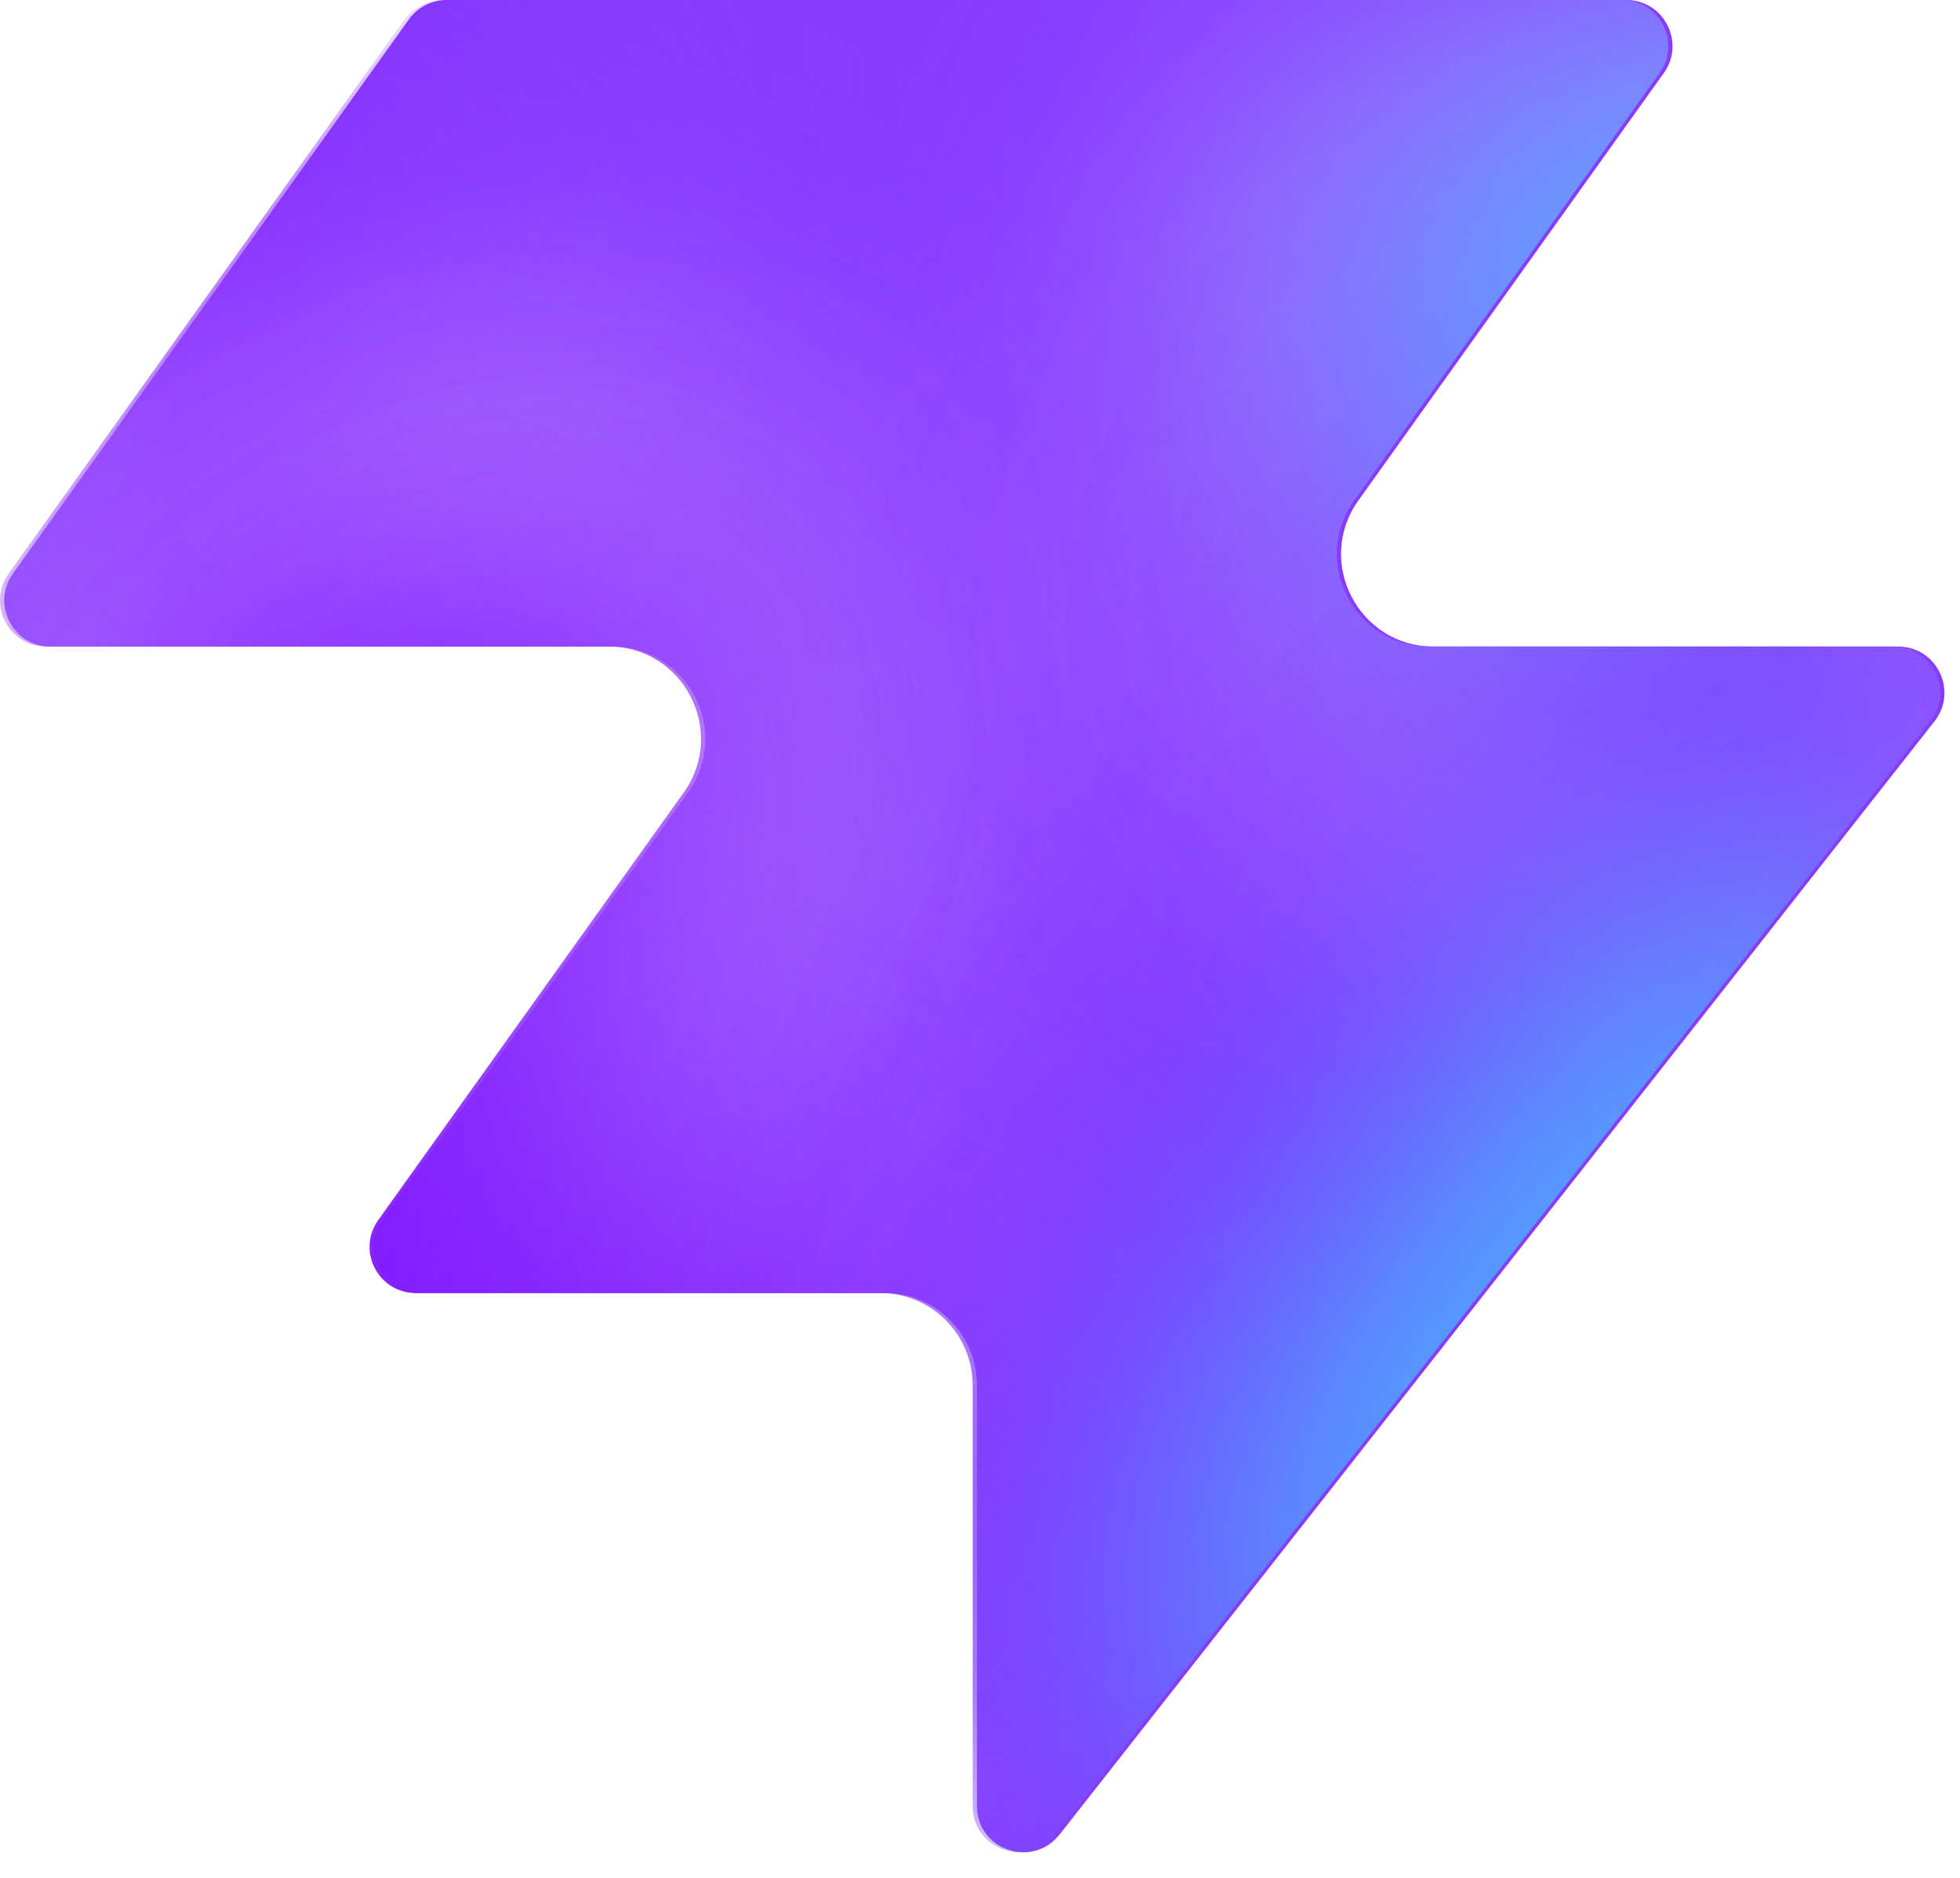
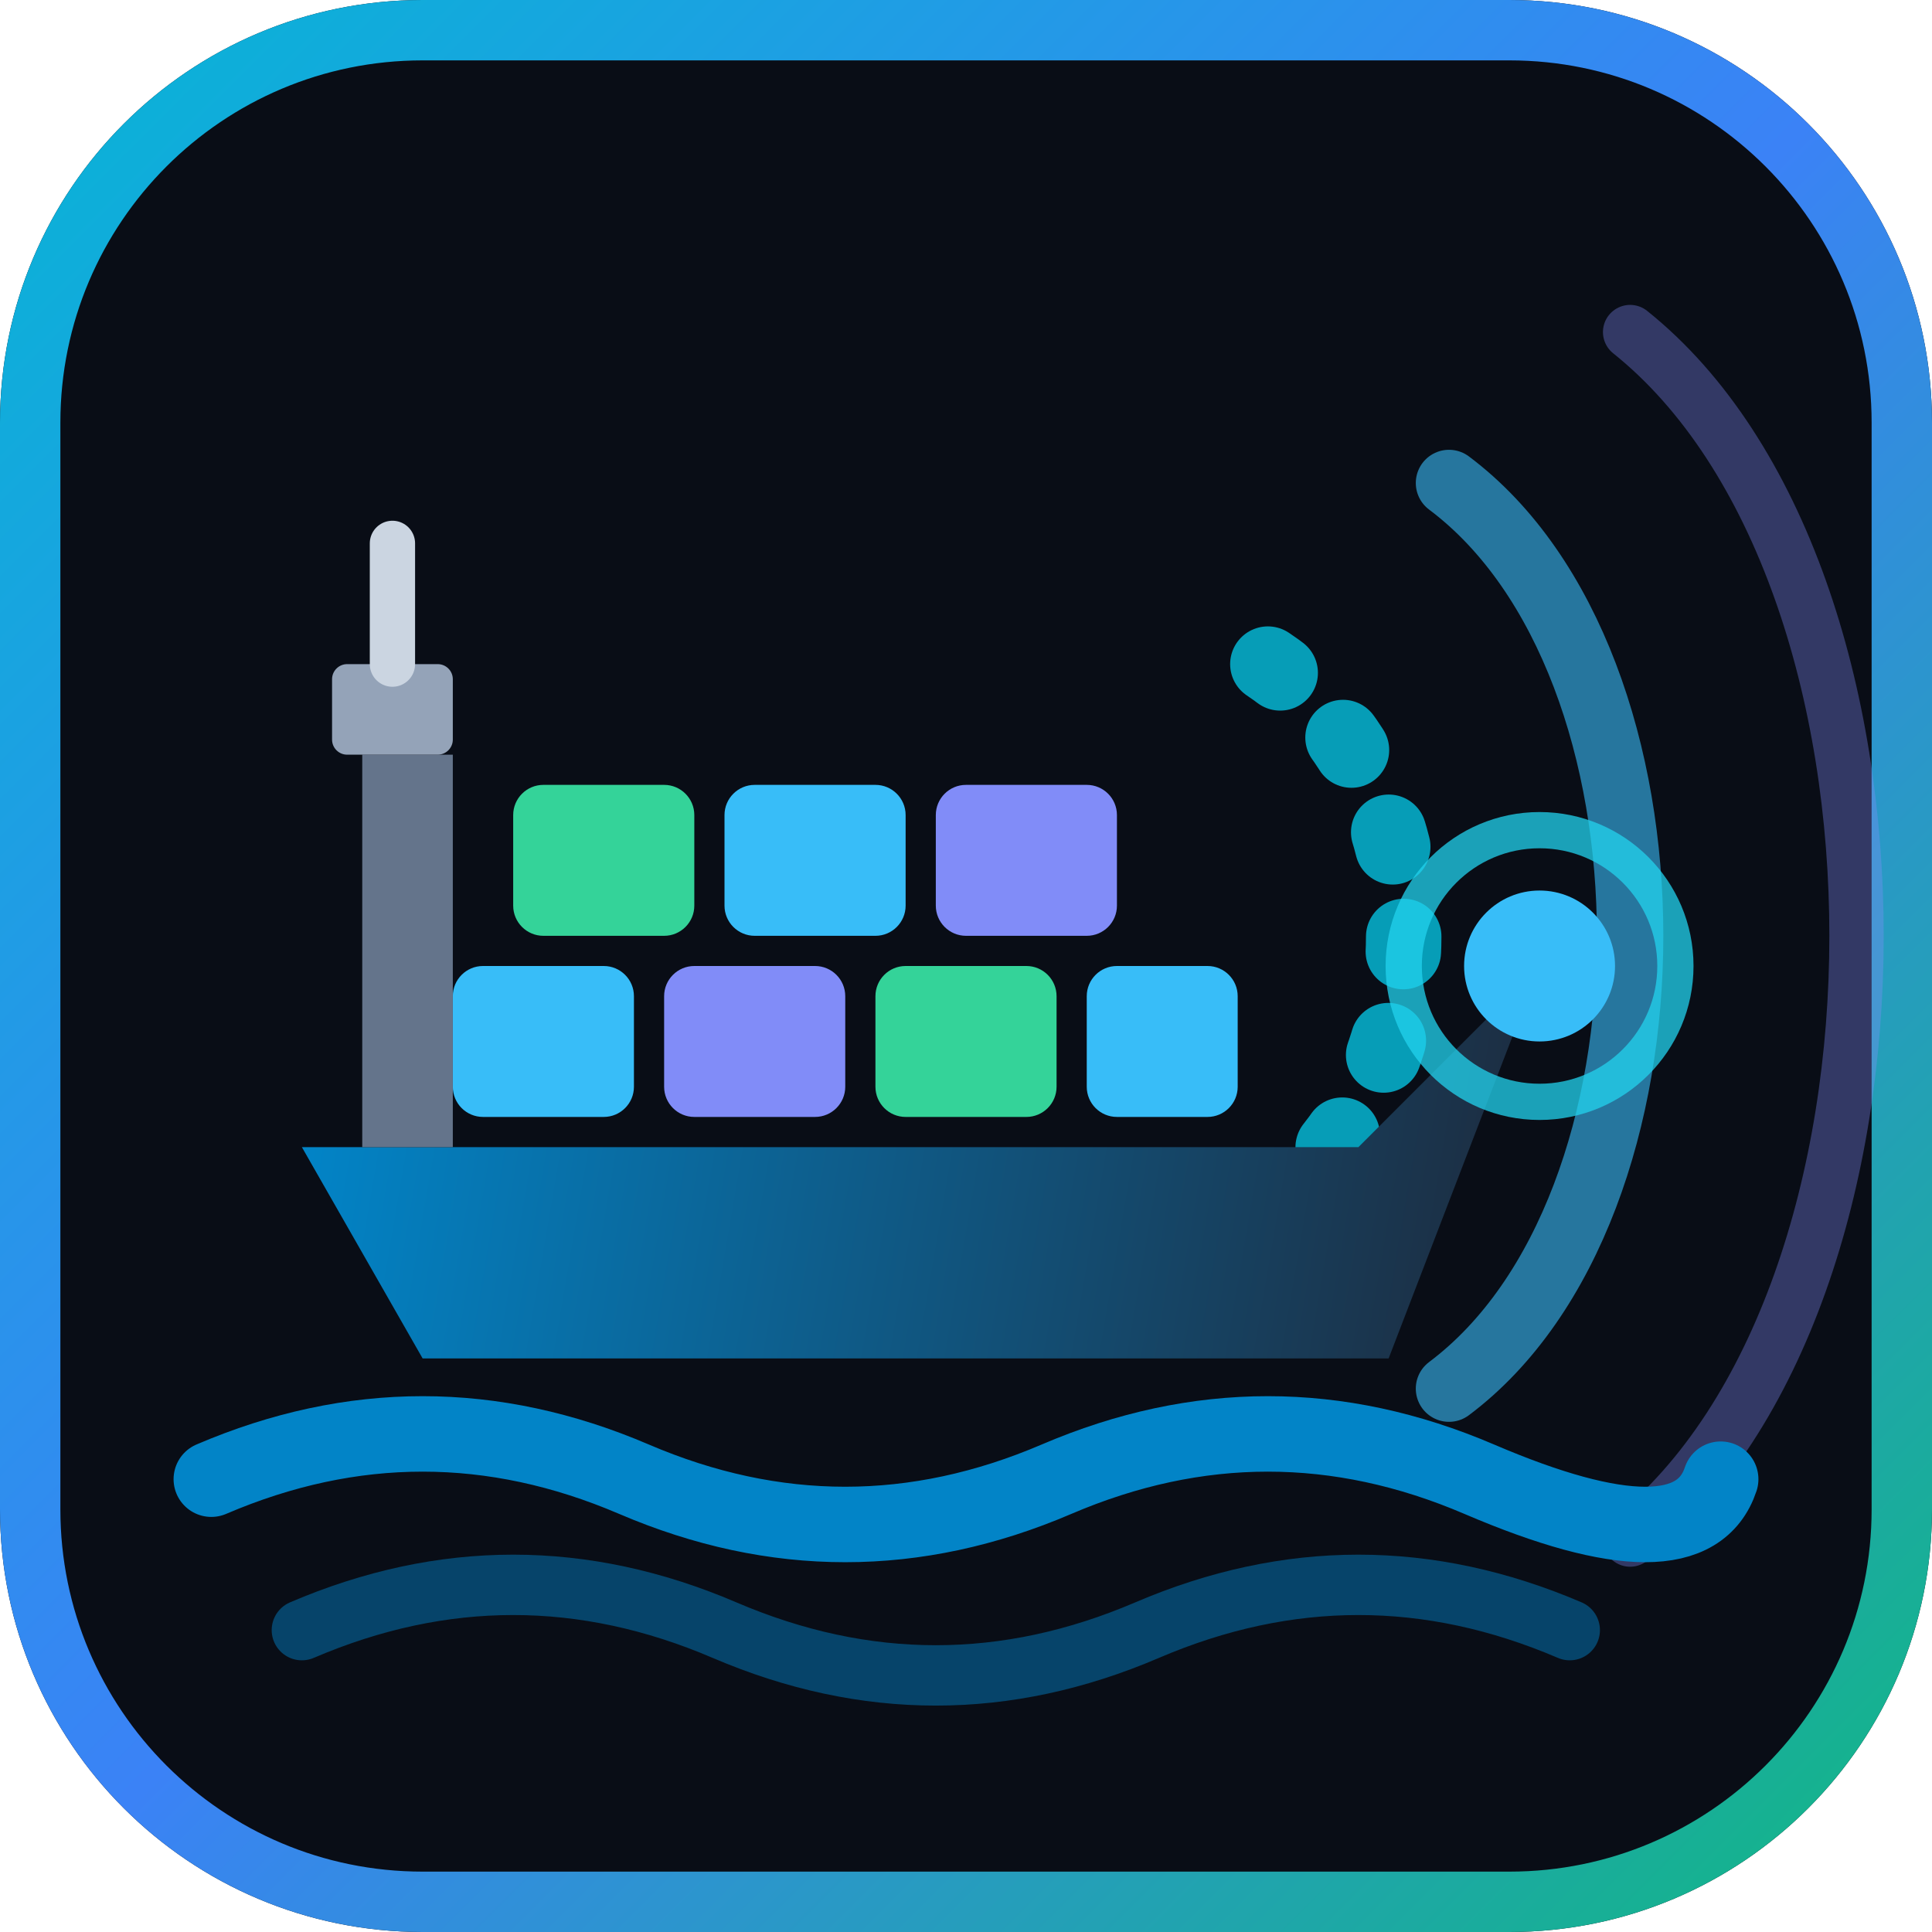
- <svg xmlns="http://www.w3.org/2000/svg" width="48" height="46" fill="none" viewBox="0 0 48 46">
-   <path fill="#863bff" d="M25.946 44.938c-.664.845-2.021.375-2.021-.698V33.937a2.26 2.26 0 0 0-2.262-2.262H10.287c-.92 0-1.456-1.04-.92-1.788l7.48-10.471c1.07-1.497 0-3.578-1.842-3.578H1.237c-.92 0-1.456-1.04-.92-1.788L10.013.474c.214-.297.556-.474.92-.474h28.894c.92 0 1.456 1.04.92 1.788l-7.48 10.471c-1.07 1.498 0 3.579 1.842 3.579h11.377c.943 0 1.473 1.088.89 1.83L25.947 44.94z" style="fill:#863bff;fill:color(display-p3 .525 .23 1);fill-opacity:1" />
-   <mask id="a" width="48" height="46" x="0" y="0" maskUnits="userSpaceOnUse" style="mask-type:alpha">
-     <path fill="#000" d="M25.842 44.938c-.664.844-2.021.375-2.021-.698V33.937a2.26 2.26 0 0 0-2.262-2.262H10.183c-.92 0-1.456-1.04-.92-1.788l7.48-10.471c1.07-1.498 0-3.579-1.842-3.579H1.133c-.92 0-1.456-1.04-.92-1.787L9.91.473c.214-.297.556-.474.92-.474h28.894c.92 0 1.456 1.04.92 1.788l-7.48 10.471c-1.07 1.498 0 3.578 1.842 3.578h11.377c.943 0 1.473 1.088.89 1.832L25.843 44.94z" style="fill:#000;fill-opacity:1" />
-   </mask>
-   <g mask="url(#a)">
-     <g filter="url(#b)">
-       <ellipse cx="5.508" cy="14.704" fill="#ede6ff" rx="5.508" ry="14.704" style="fill:#ede6ff;fill:color(display-p3 .927 .903 1);fill-opacity:1" transform="matrix(.00324 1 1 -.00324 -4.47 31.516)" />
-     </g>
-     <g filter="url(#c)">
-       <ellipse cx="10.399" cy="29.851" fill="#ede6ff" rx="10.399" ry="29.851" style="fill:#ede6ff;fill:color(display-p3 .927 .903 1);fill-opacity:1" transform="matrix(.00324 1 1 -.00324 -39.328 7.883)" />
-     </g>
-     <g filter="url(#d)">
-       <ellipse cx="5.508" cy="30.487" fill="#7e14ff" rx="5.508" ry="30.487" style="fill:#7e14ff;fill:color(display-p3 .492 .077 1);fill-opacity:1" transform="rotate(89.814 -25.913 -14.639)scale(1 -1)" />
-     </g>
-     <g filter="url(#e)">
-       <ellipse cx="5.508" cy="30.599" fill="#7e14ff" rx="5.508" ry="30.599" style="fill:#7e14ff;fill:color(display-p3 .492 .077 1);fill-opacity:1" transform="rotate(89.814 -32.644 -3.334)scale(1 -1)" />
-     </g>
-     <g filter="url(#f)">
-       <ellipse cx="5.508" cy="30.599" fill="#7e14ff" rx="5.508" ry="30.599" style="fill:#7e14ff;fill:color(display-p3 .492 .077 1);fill-opacity:1" transform="matrix(.00324 1 1 -.00324 -34.34 30.47)" />
-     </g>
-     <g filter="url(#g)">
-       <ellipse cx="14.072" cy="22.078" fill="#ede6ff" rx="14.072" ry="22.078" style="fill:#ede6ff;fill:color(display-p3 .927 .903 1);fill-opacity:1" transform="rotate(93.35 24.506 48.493)scale(-1 1)" />
-     </g>
-     <g filter="url(#h)">
-       <ellipse cx="3.47" cy="21.501" fill="#7e14ff" rx="3.47" ry="21.501" style="fill:#7e14ff;fill:color(display-p3 .492 .077 1);fill-opacity:1" transform="rotate(89.009 28.708 47.59)scale(-1 1)" />
-     </g>
-     <g filter="url(#i)">
-       <ellipse cx="3.47" cy="21.501" fill="#7e14ff" rx="3.47" ry="21.501" style="fill:#7e14ff;fill:color(display-p3 .492 .077 1);fill-opacity:1" transform="rotate(89.009 28.708 47.59)scale(-1 1)" />
-     </g>
-     <g filter="url(#j)">
-       <ellipse cx=".387" cy="8.972" fill="#7e14ff" rx="4.407" ry="29.108" style="fill:#7e14ff;fill:color(display-p3 .492 .077 1);fill-opacity:1" transform="rotate(39.51 .387 8.972)" />
-     </g>
-     <g filter="url(#k)">
-       <ellipse cx="47.523" cy="-6.092" fill="#7e14ff" rx="4.407" ry="29.108" style="fill:#7e14ff;fill:color(display-p3 .492 .077 1);fill-opacity:1" transform="rotate(37.892 47.523 -6.092)" />
-     </g>
-     <g filter="url(#l)">
-       <ellipse cx="41.412" cy="6.333" fill="#47bfff" rx="5.971" ry="9.665" style="fill:#47bfff;fill:color(display-p3 .28 .748 1);fill-opacity:1" transform="rotate(37.892 41.412 6.333)" />
-     </g>
-     <g filter="url(#m)">
-       <ellipse cx="-1.879" cy="38.332" fill="#7e14ff" rx="4.407" ry="29.108" style="fill:#7e14ff;fill:color(display-p3 .492 .077 1);fill-opacity:1" transform="rotate(37.892 -1.88 38.332)" />
-     </g>
-     <g filter="url(#n)">
-       <ellipse cx="-1.879" cy="38.332" fill="#7e14ff" rx="4.407" ry="29.108" style="fill:#7e14ff;fill:color(display-p3 .492 .077 1);fill-opacity:1" transform="rotate(37.892 -1.88 38.332)" />
-     </g>
-     <g filter="url(#o)">
-       <ellipse cx="35.651" cy="29.907" fill="#7e14ff" rx="4.407" ry="29.108" style="fill:#7e14ff;fill:color(display-p3 .492 .077 1);fill-opacity:1" transform="rotate(37.892 35.651 29.907)" />
-     </g>
-     <g filter="url(#p)">
-       <ellipse cx="38.418" cy="32.4" fill="#47bfff" rx="5.971" ry="15.297" style="fill:#47bfff;fill:color(display-p3 .28 .748 1);fill-opacity:1" transform="rotate(37.892 38.418 32.4)" />
-     </g>
-   </g>
+ <svg xmlns="http://www.w3.org/2000/svg" viewBox="0 0 64 64" fill="none">
+   <rect width="64" height="64" rx="14" fill="#090d16" />
+   <rect x="1" y="1" width="62" height="62" rx="13" stroke="url(#borderGrad)" stroke-width="2" />
+   <path d="M42 22 C 48 26, 48 36, 42 40" stroke="#06b6d4" stroke-width="2.5" stroke-linecap="round" stroke-dasharray="0.5 3" opacity="0.85" />
+   <path d="M48 16 C 56 22, 56 40, 48 46" stroke="#38bdf8" stroke-width="2.2" stroke-linecap="round" opacity="0.6" />
+   <path d="M54 11 C 64 19, 64 43, 54 51" stroke="#818cf8" stroke-width="1.8" stroke-linecap="round" opacity="0.35" />
+   <path d="M10 38 L45 38 L51 32 L46 45 L14 45 Z" fill="url(#hullGrad)" />
+   <rect x="15" y="32" width="6" height="5" rx="1" fill="#38bdf8" />
+   <rect x="22" y="32" width="6" height="5" rx="1" fill="#818cf8" />
+   <rect x="29" y="32" width="6" height="5" rx="1" fill="#34d399" />
+   <rect x="36" y="32" width="5" height="5" rx="1" fill="#38bdf8" />
+   <rect x="17" y="26" width="6" height="5" rx="1" fill="#34d399" />
+   <rect x="24" y="26" width="6" height="5" rx="1" fill="#38bdf8" />
+   <rect x="31" y="26" width="6" height="5" rx="1" fill="#818cf8" />
+   <path d="M12 25 L15 25 L15 38 L12 38 Z" fill="#64748b" />
+   <rect x="11" y="22" width="4" height="3" rx="0.5" fill="#94a3b8" />
+   <line x1="13" y1="18" x2="13" y2="22" stroke="#cbd5e1" stroke-width="1.5" stroke-linecap="round" />
+   <circle cx="51" cy="32" r="2.5" fill="#38bdf8" />
+   <circle cx="51" cy="32" r="4.5" stroke="#22d3ee" stroke-width="1.2" opacity="0.75" />
+   <path d="M7 49 Q 14 46, 21 49 T 35 49 T 49 49 T 57 49" stroke="#0284c7" stroke-width="2.5" stroke-linecap="round" />
+   <path d="M10 54 Q 17 51, 24 54 T 38 54 T 52 54" stroke="#0369a1" stroke-width="2" stroke-linecap="round" opacity="0.6" />
  <defs>
-     <filter id="b" width="60.045" height="41.654" x="-19.77" y="16.149" color-interpolation-filters="sRGB" filterUnits="userSpaceOnUse">
-       <feFlood flood-opacity="0" result="BackgroundImageFix" />
-       <feBlend in="SourceGraphic" in2="BackgroundImageFix" result="shape" />
-       <feGaussianBlur result="effect1_foregroundBlur_2002_17158" stdDeviation="7.659" />
-     </filter>
-     <filter id="c" width="90.34" height="51.437" x="-54.613" y="-7.533" color-interpolation-filters="sRGB" filterUnits="userSpaceOnUse">
-       <feFlood flood-opacity="0" result="BackgroundImageFix" />
-       <feBlend in="SourceGraphic" in2="BackgroundImageFix" result="shape" />
-       <feGaussianBlur result="effect1_foregroundBlur_2002_17158" stdDeviation="7.659" />
-     </filter>
-     <filter id="d" width="79.355" height="29.4" x="-49.64" y="2.03" color-interpolation-filters="sRGB" filterUnits="userSpaceOnUse">
-       <feFlood flood-opacity="0" result="BackgroundImageFix" />
-       <feBlend in="SourceGraphic" in2="BackgroundImageFix" result="shape" />
-       <feGaussianBlur result="effect1_foregroundBlur_2002_17158" stdDeviation="4.596" />
-     </filter>
-     <filter id="e" width="79.579" height="29.4" x="-45.045" y="20.029" color-interpolation-filters="sRGB" filterUnits="userSpaceOnUse">
-       <feFlood flood-opacity="0" result="BackgroundImageFix" />
-       <feBlend in="SourceGraphic" in2="BackgroundImageFix" result="shape" />
-       <feGaussianBlur result="effect1_foregroundBlur_2002_17158" stdDeviation="4.596" />
-     </filter>
-     <filter id="f" width="79.579" height="29.4" x="-43.513" y="21.178" color-interpolation-filters="sRGB" filterUnits="userSpaceOnUse">
-       <feFlood flood-opacity="0" result="BackgroundImageFix" />
-       <feBlend in="SourceGraphic" in2="BackgroundImageFix" result="shape" />
-       <feGaussianBlur result="effect1_foregroundBlur_2002_17158" stdDeviation="4.596" />
-     </filter>
-     <filter id="g" width="74.749" height="58.852" x="15.756" y="-17.901" color-interpolation-filters="sRGB" filterUnits="userSpaceOnUse">
-       <feFlood flood-opacity="0" result="BackgroundImageFix" />
-       <feBlend in="SourceGraphic" in2="BackgroundImageFix" result="shape" />
-       <feGaussianBlur result="effect1_foregroundBlur_2002_17158" stdDeviation="7.659" />
-     </filter>
-     <filter id="h" width="61.377" height="25.362" x="23.548" y="2.284" color-interpolation-filters="sRGB" filterUnits="userSpaceOnUse">
-       <feFlood flood-opacity="0" result="BackgroundImageFix" />
-       <feBlend in="SourceGraphic" in2="BackgroundImageFix" result="shape" />
-       <feGaussianBlur result="effect1_foregroundBlur_2002_17158" stdDeviation="4.596" />
-     </filter>
-     <filter id="i" width="61.377" height="25.362" x="23.548" y="2.284" color-interpolation-filters="sRGB" filterUnits="userSpaceOnUse">
-       <feFlood flood-opacity="0" result="BackgroundImageFix" />
-       <feBlend in="SourceGraphic" in2="BackgroundImageFix" result="shape" />
-       <feGaussianBlur result="effect1_foregroundBlur_2002_17158" stdDeviation="4.596" />
-     </filter>
-     <filter id="j" width="56.045" height="63.649" x="-27.636" y="-22.853" color-interpolation-filters="sRGB" filterUnits="userSpaceOnUse">
-       <feFlood flood-opacity="0" result="BackgroundImageFix" />
-       <feBlend in="SourceGraphic" in2="BackgroundImageFix" result="shape" />
-       <feGaussianBlur result="effect1_foregroundBlur_2002_17158" stdDeviation="4.596" />
-     </filter>
-     <filter id="k" width="54.814" height="64.646" x="20.116" y="-38.415" color-interpolation-filters="sRGB" filterUnits="userSpaceOnUse">
-       <feFlood flood-opacity="0" result="BackgroundImageFix" />
-       <feBlend in="SourceGraphic" in2="BackgroundImageFix" result="shape" />
-       <feGaussianBlur result="effect1_foregroundBlur_2002_17158" stdDeviation="4.596" />
-     </filter>
-     <filter id="l" width="33.541" height="35.313" x="24.641" y="-11.323" color-interpolation-filters="sRGB" filterUnits="userSpaceOnUse">
-       <feFlood flood-opacity="0" result="BackgroundImageFix" />
-       <feBlend in="SourceGraphic" in2="BackgroundImageFix" result="shape" />
-       <feGaussianBlur result="effect1_foregroundBlur_2002_17158" stdDeviation="4.596" />
-     </filter>
-     <filter id="m" width="54.814" height="64.646" x="-29.286" y="6.009" color-interpolation-filters="sRGB" filterUnits="userSpaceOnUse">
-       <feFlood flood-opacity="0" result="BackgroundImageFix" />
-       <feBlend in="SourceGraphic" in2="BackgroundImageFix" result="shape" />
-       <feGaussianBlur result="effect1_foregroundBlur_2002_17158" stdDeviation="4.596" />
-     </filter>
-     <filter id="n" width="54.814" height="64.646" x="-29.286" y="6.009" color-interpolation-filters="sRGB" filterUnits="userSpaceOnUse">
-       <feFlood flood-opacity="0" result="BackgroundImageFix" />
-       <feBlend in="SourceGraphic" in2="BackgroundImageFix" result="shape" />
-       <feGaussianBlur result="effect1_foregroundBlur_2002_17158" stdDeviation="4.596" />
-     </filter>
-     <filter id="o" width="54.814" height="64.646" x="8.244" y="-2.416" color-interpolation-filters="sRGB" filterUnits="userSpaceOnUse">
-       <feFlood flood-opacity="0" result="BackgroundImageFix" />
-       <feBlend in="SourceGraphic" in2="BackgroundImageFix" result="shape" />
-       <feGaussianBlur result="effect1_foregroundBlur_2002_17158" stdDeviation="4.596" />
-     </filter>
-     <filter id="p" width="39.409" height="43.623" x="18.713" y="10.588" color-interpolation-filters="sRGB" filterUnits="userSpaceOnUse">
-       <feFlood flood-opacity="0" result="BackgroundImageFix" />
-       <feBlend in="SourceGraphic" in2="BackgroundImageFix" result="shape" />
-       <feGaussianBlur result="effect1_foregroundBlur_2002_17158" stdDeviation="4.596" />
-     </filter>
+     <linearGradient id="borderGrad" x1="0" y1="0" x2="64" y2="64" gradientUnits="userSpaceOnUse">
+       <stop stop-color="#06b6d4" />
+       <stop offset="0.5" stop-color="#3b82f6" />
+       <stop offset="1" stop-color="#10b981" />
+     </linearGradient>
+     <linearGradient id="hullGrad" x1="10" y1="38" x2="51" y2="45" gradientUnits="userSpaceOnUse">
+       <stop stop-color="#0284c7" />
+       <stop offset="1" stop-color="#1e293b" />
+     </linearGradient>
  </defs>
</svg>
